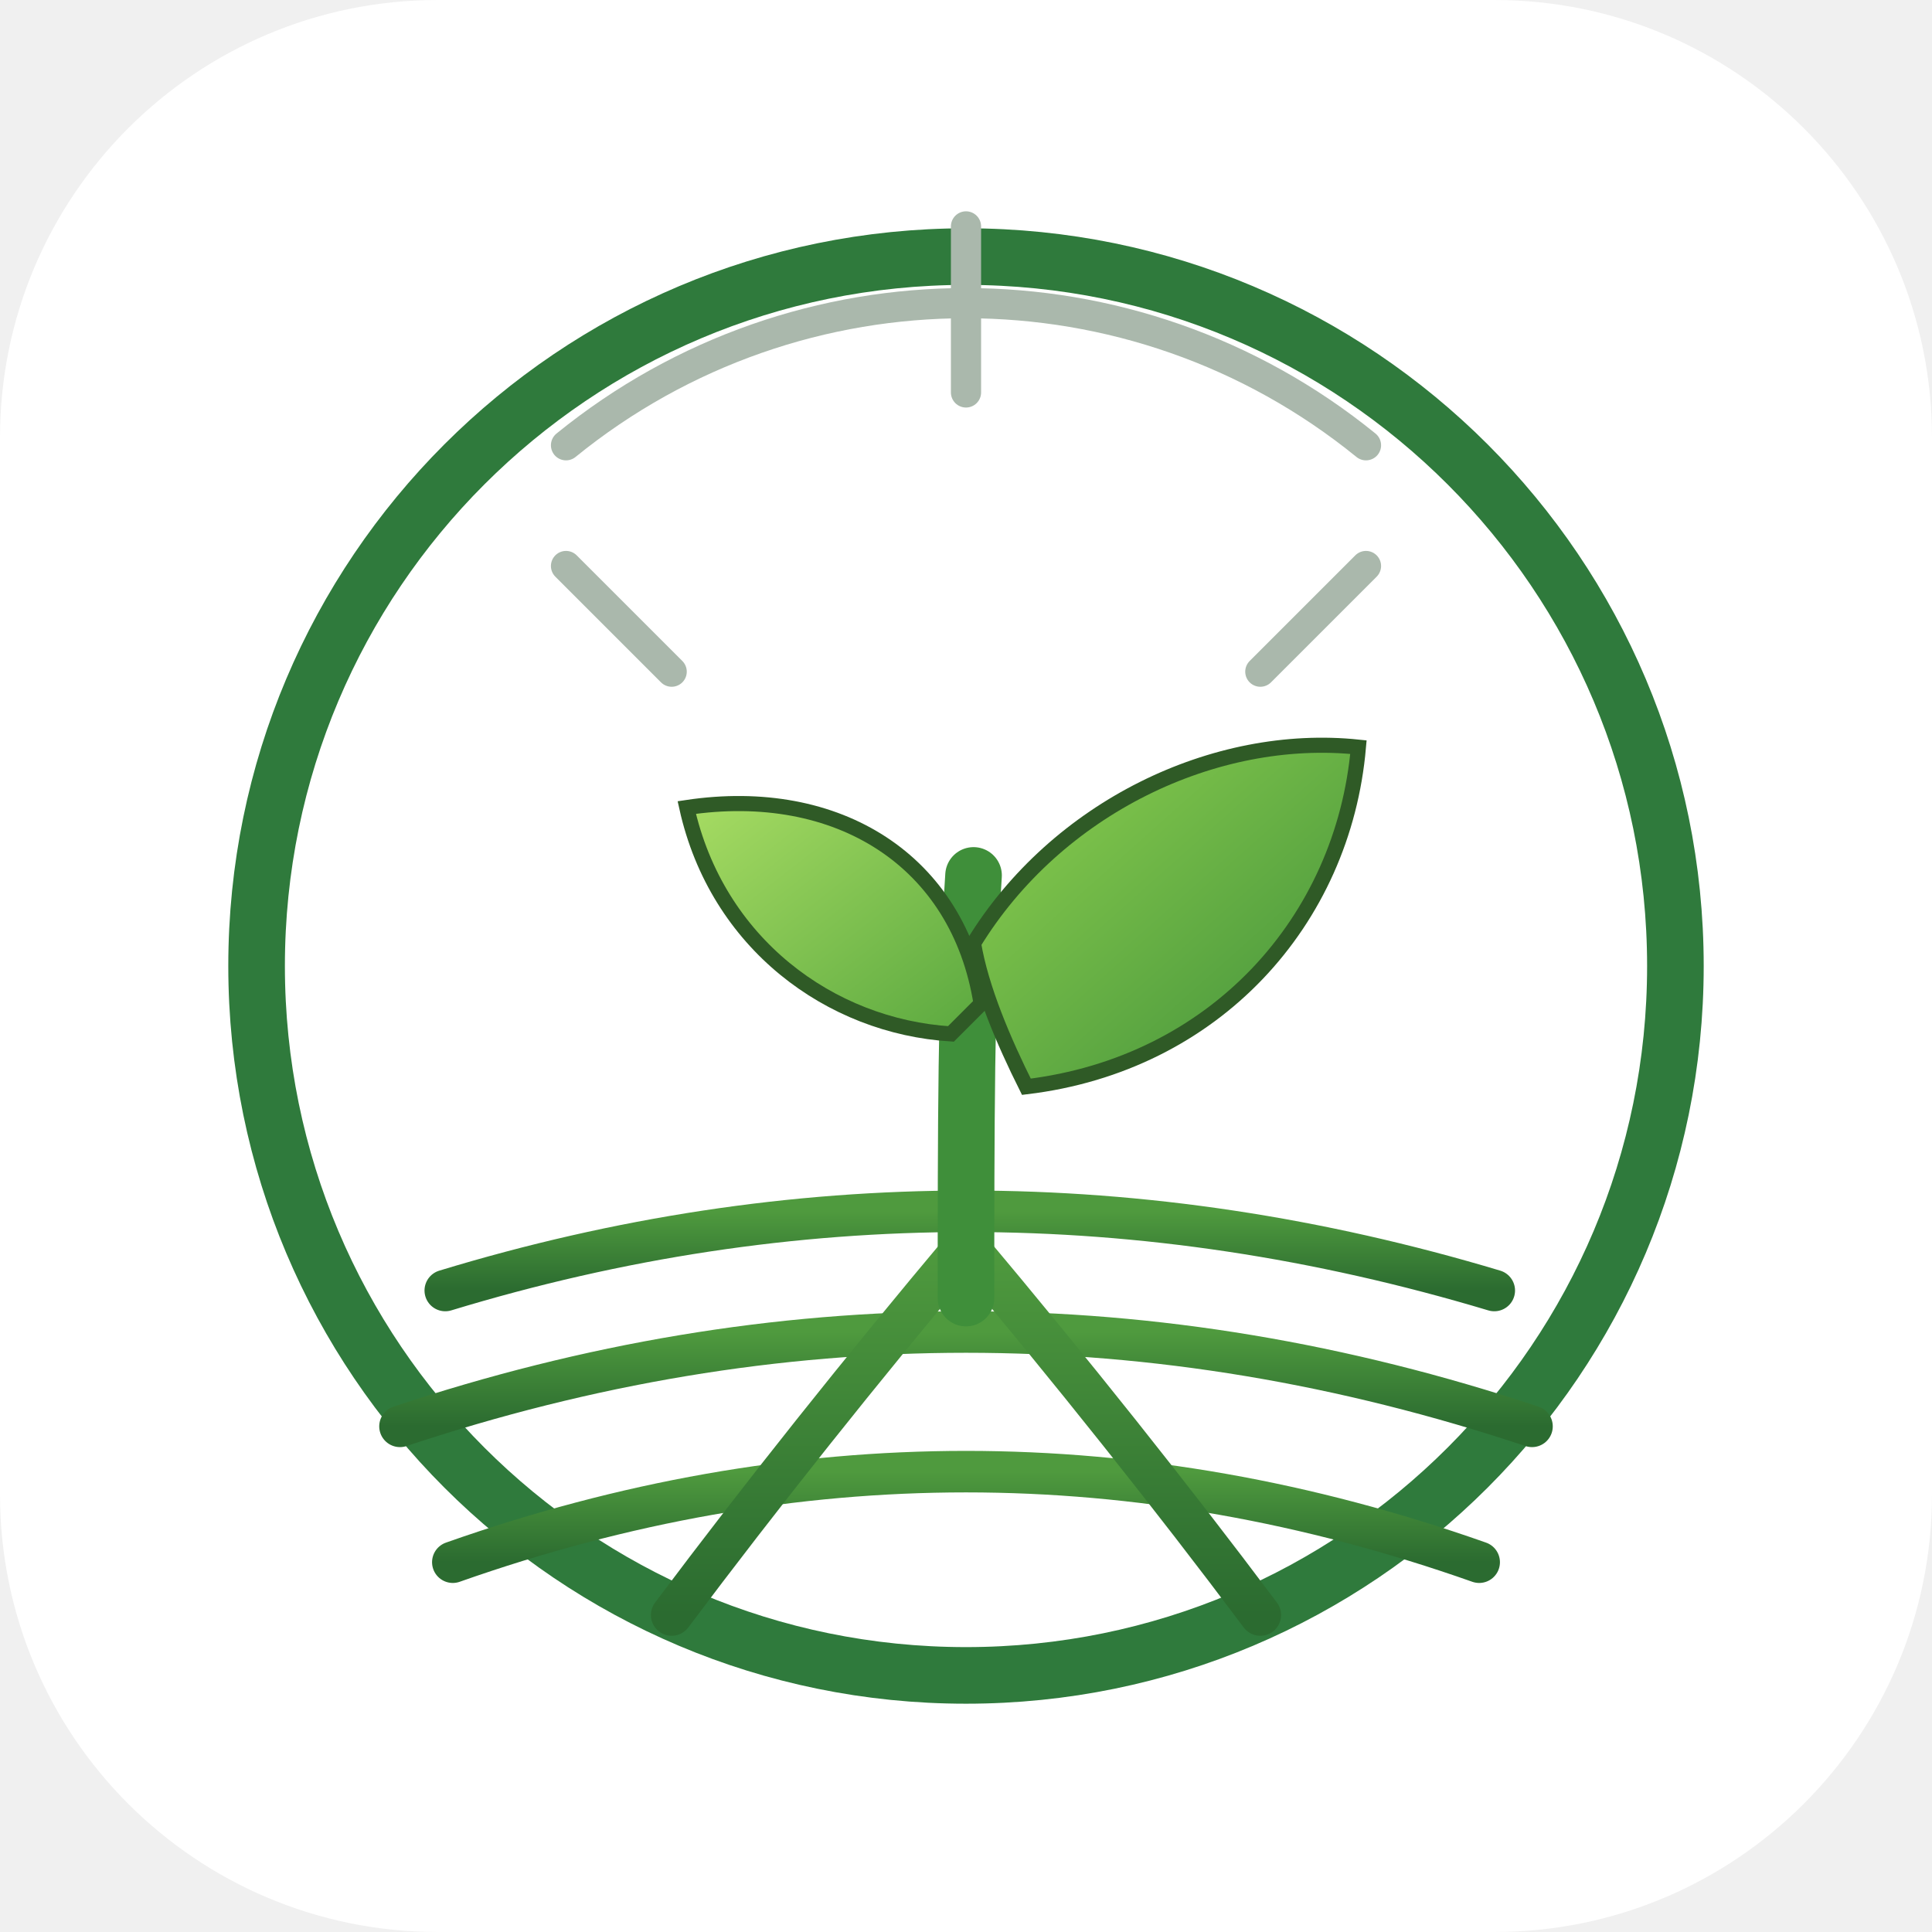
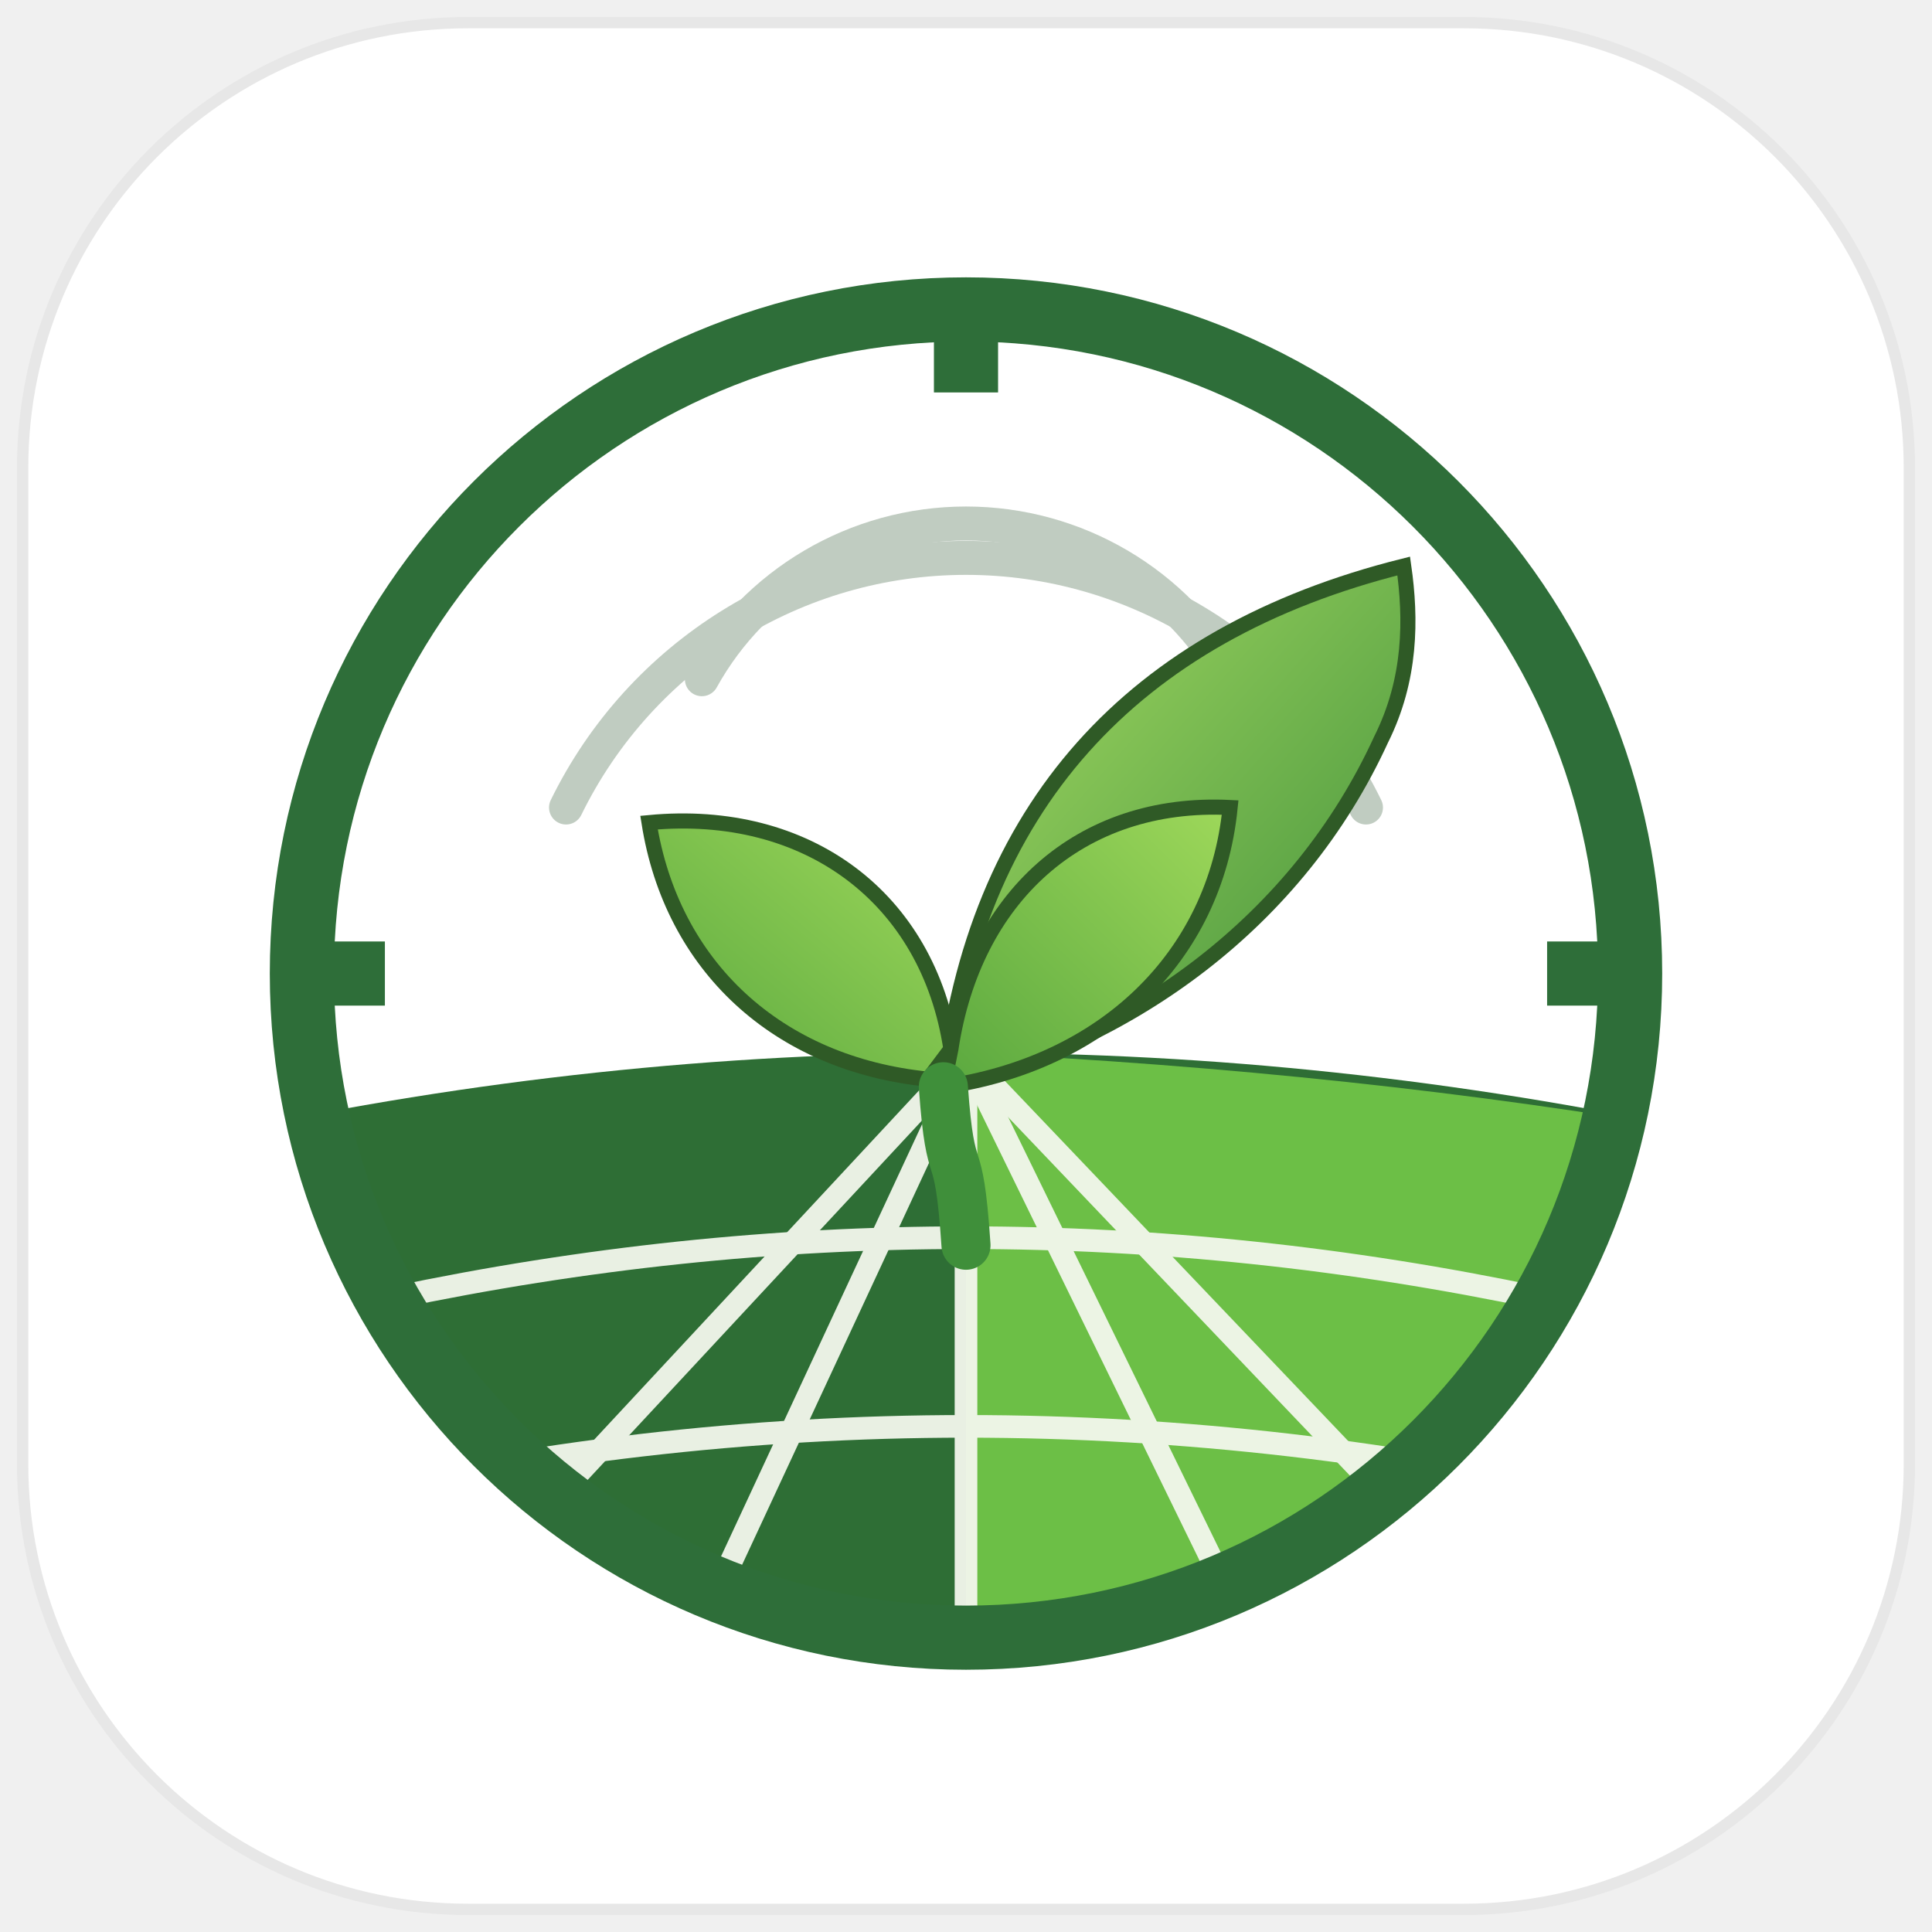
<svg xmlns="http://www.w3.org/2000/svg" viewBox="0 0 512 512">
  <defs>
-     <linearGradient id="leaf" x1="0" y1="0" x2="1" y2="1">
-       <stop offset="0" stop-color="#8fd14f" />
+     <linearGradient id="blade" x1="0" y1="0" x2="1" y2="1">
+       <stop offset="0" stop-color="#a7dc63" />
      <stop offset="1" stop-color="#3f8f3a" />
    </linearGradient>
-     <linearGradient id="leaf2" x1="0" y1="0" x2="1" y2="1">
-       <stop offset="0" stop-color="#a7dc63" />
-       <stop offset="1" stop-color="#5aa83f" />
+     <linearGradient id="leaf" x1="0" y1="1" x2="1" y2="0">
+       <stop offset="0" stop-color="#5aa83f" />
+       <stop offset="1" stop-color="#9ed85a" />
    </linearGradient>
-     <linearGradient id="field" x1="0" y1="0" x2="0" y2="1">
-       <stop offset="0" stop-color="#4f9a3e" />
-       <stop offset="1" stop-color="#2b6b30" />
-     </linearGradient>
+     <clipPath id="ring">
+       <circle cx="256" cy="258" r="176" />
+     </clipPath>
  </defs>
-   <rect width="512" height="512" rx="116" fill="#ffffff" />
-   <circle cx="256" cy="256" r="188" fill="none" stroke="#2f7a3c" stroke-width="15" />
-   <g stroke="#aab8ac" stroke-width="8" stroke-linecap="round" fill="none">
-     <path d="M150 118 A168 168 0 0 1 362 118" />
-     <line x1="256" y1="60" x2="256" y2="104" />
-     <line x1="150" y1="150" x2="178" y2="178" />
-     <line x1="362" y1="150" x2="334" y2="178" />
+   <rect x="6" y="6" width="500" height="500" rx="118" fill="#ffffff" stroke="#e7e7e7" stroke-width="3" />
+   <g clip-path="url(#ring)">
+     <path d="M60 300 Q256 258 452 300 L452 452 L60 452 Z" fill="#2e6e35" />
+     <path d="M256 279 Q360 284 452 300 L452 452 L256 452 Z" fill="#6cbf46" />
+     <g stroke="#f2f7ec" stroke-width="6" fill="none" stroke-linecap="round" opacity="0.95">
+       <path d="M256 280 L96 452" />
+       <path d="M256 280 L176 452" />
+       <path d="M256 280 L256 452" />
+       <path d="M256 280 L340 452" />
+       <path d="M256 280 L420 452" />
+       <path d="M104 344 Q256 312 408 344" />
+       <path d="M84 398 Q256 358 428 398" />
+     </g>
+     <g stroke="#b9c6ba" stroke-width="9" fill="none" stroke-linecap="round" opacity="0.9">
+       <path d="M150 214 A118 118 0 0 1 362 214" />
+       <path d="M186 180 A80 80 0 0 1 326 180" />
+     </g>
  </g>
-   <g stroke="url(#field)" stroke-width="11" fill="none" stroke-linecap="round">
-     <path d="M118 342 Q256 300 396 342" />
-     <path d="M106 378 Q256 328 406 378" />
-     <path d="M120 414 Q256 366 392 414" />
-     <path d="M256 330 Q214 380 178 428" />
-     <path d="M256 330 Q298 380 334 428" />
-     <path d="M256 330 L256 430" />
+   <circle cx="256" cy="258" r="176" fill="none" stroke="#2e6e39" stroke-width="17" />
+   <g stroke="#2e6e39" stroke-width="17" stroke-linecap="butt">
+     <line x1="256" y1="74" x2="256" y2="104" />
+     <line x1="72" y1="258" x2="102" y2="258" />
+     <line x1="410" y1="258" x2="440" y2="258" />
  </g>
-   <path d="M256 344 C256 300 256 262 258 232" stroke="#3f8f3a" stroke-width="15" fill="none" stroke-linecap="round" />
-   <path d="M252 274 C220 272 190 250 182 214 C222 208 254 228 260 266 Z" fill="url(#leaf2)" stroke="#2f5a26" stroke-width="4" />
-   <path d="M258 250 C280 214 322 194 360 198 C356 244 322 282 272 288 C266 276 260 262 258 250 Z" fill="url(#leaf)" stroke="#2f5a26" stroke-width="4" />
+   <path d="M372 150 C300 168 258 214 250 288 C300 276 344 244 366 196 C374 180 374 164 372 150 Z" fill="url(#blade)" stroke="#2f5a26" stroke-width="4" />
+   <path d="M246 286 C206 282 178 256 172 218 C214 214 246 238 252 278 Z" fill="url(#leaf)" stroke="#2f5a26" stroke-width="4" />
+   <path d="M252 278 C258 238 286 212 326 214 C322 254 292 282 250 288 Z" fill="url(#leaf)" stroke="#2f5a26" stroke-width="4" />
+   <path d="M250 288 C252 316 254 300 256 330" stroke="#3f8f3a" stroke-width="13" fill="none" stroke-linecap="round" />
</svg>
